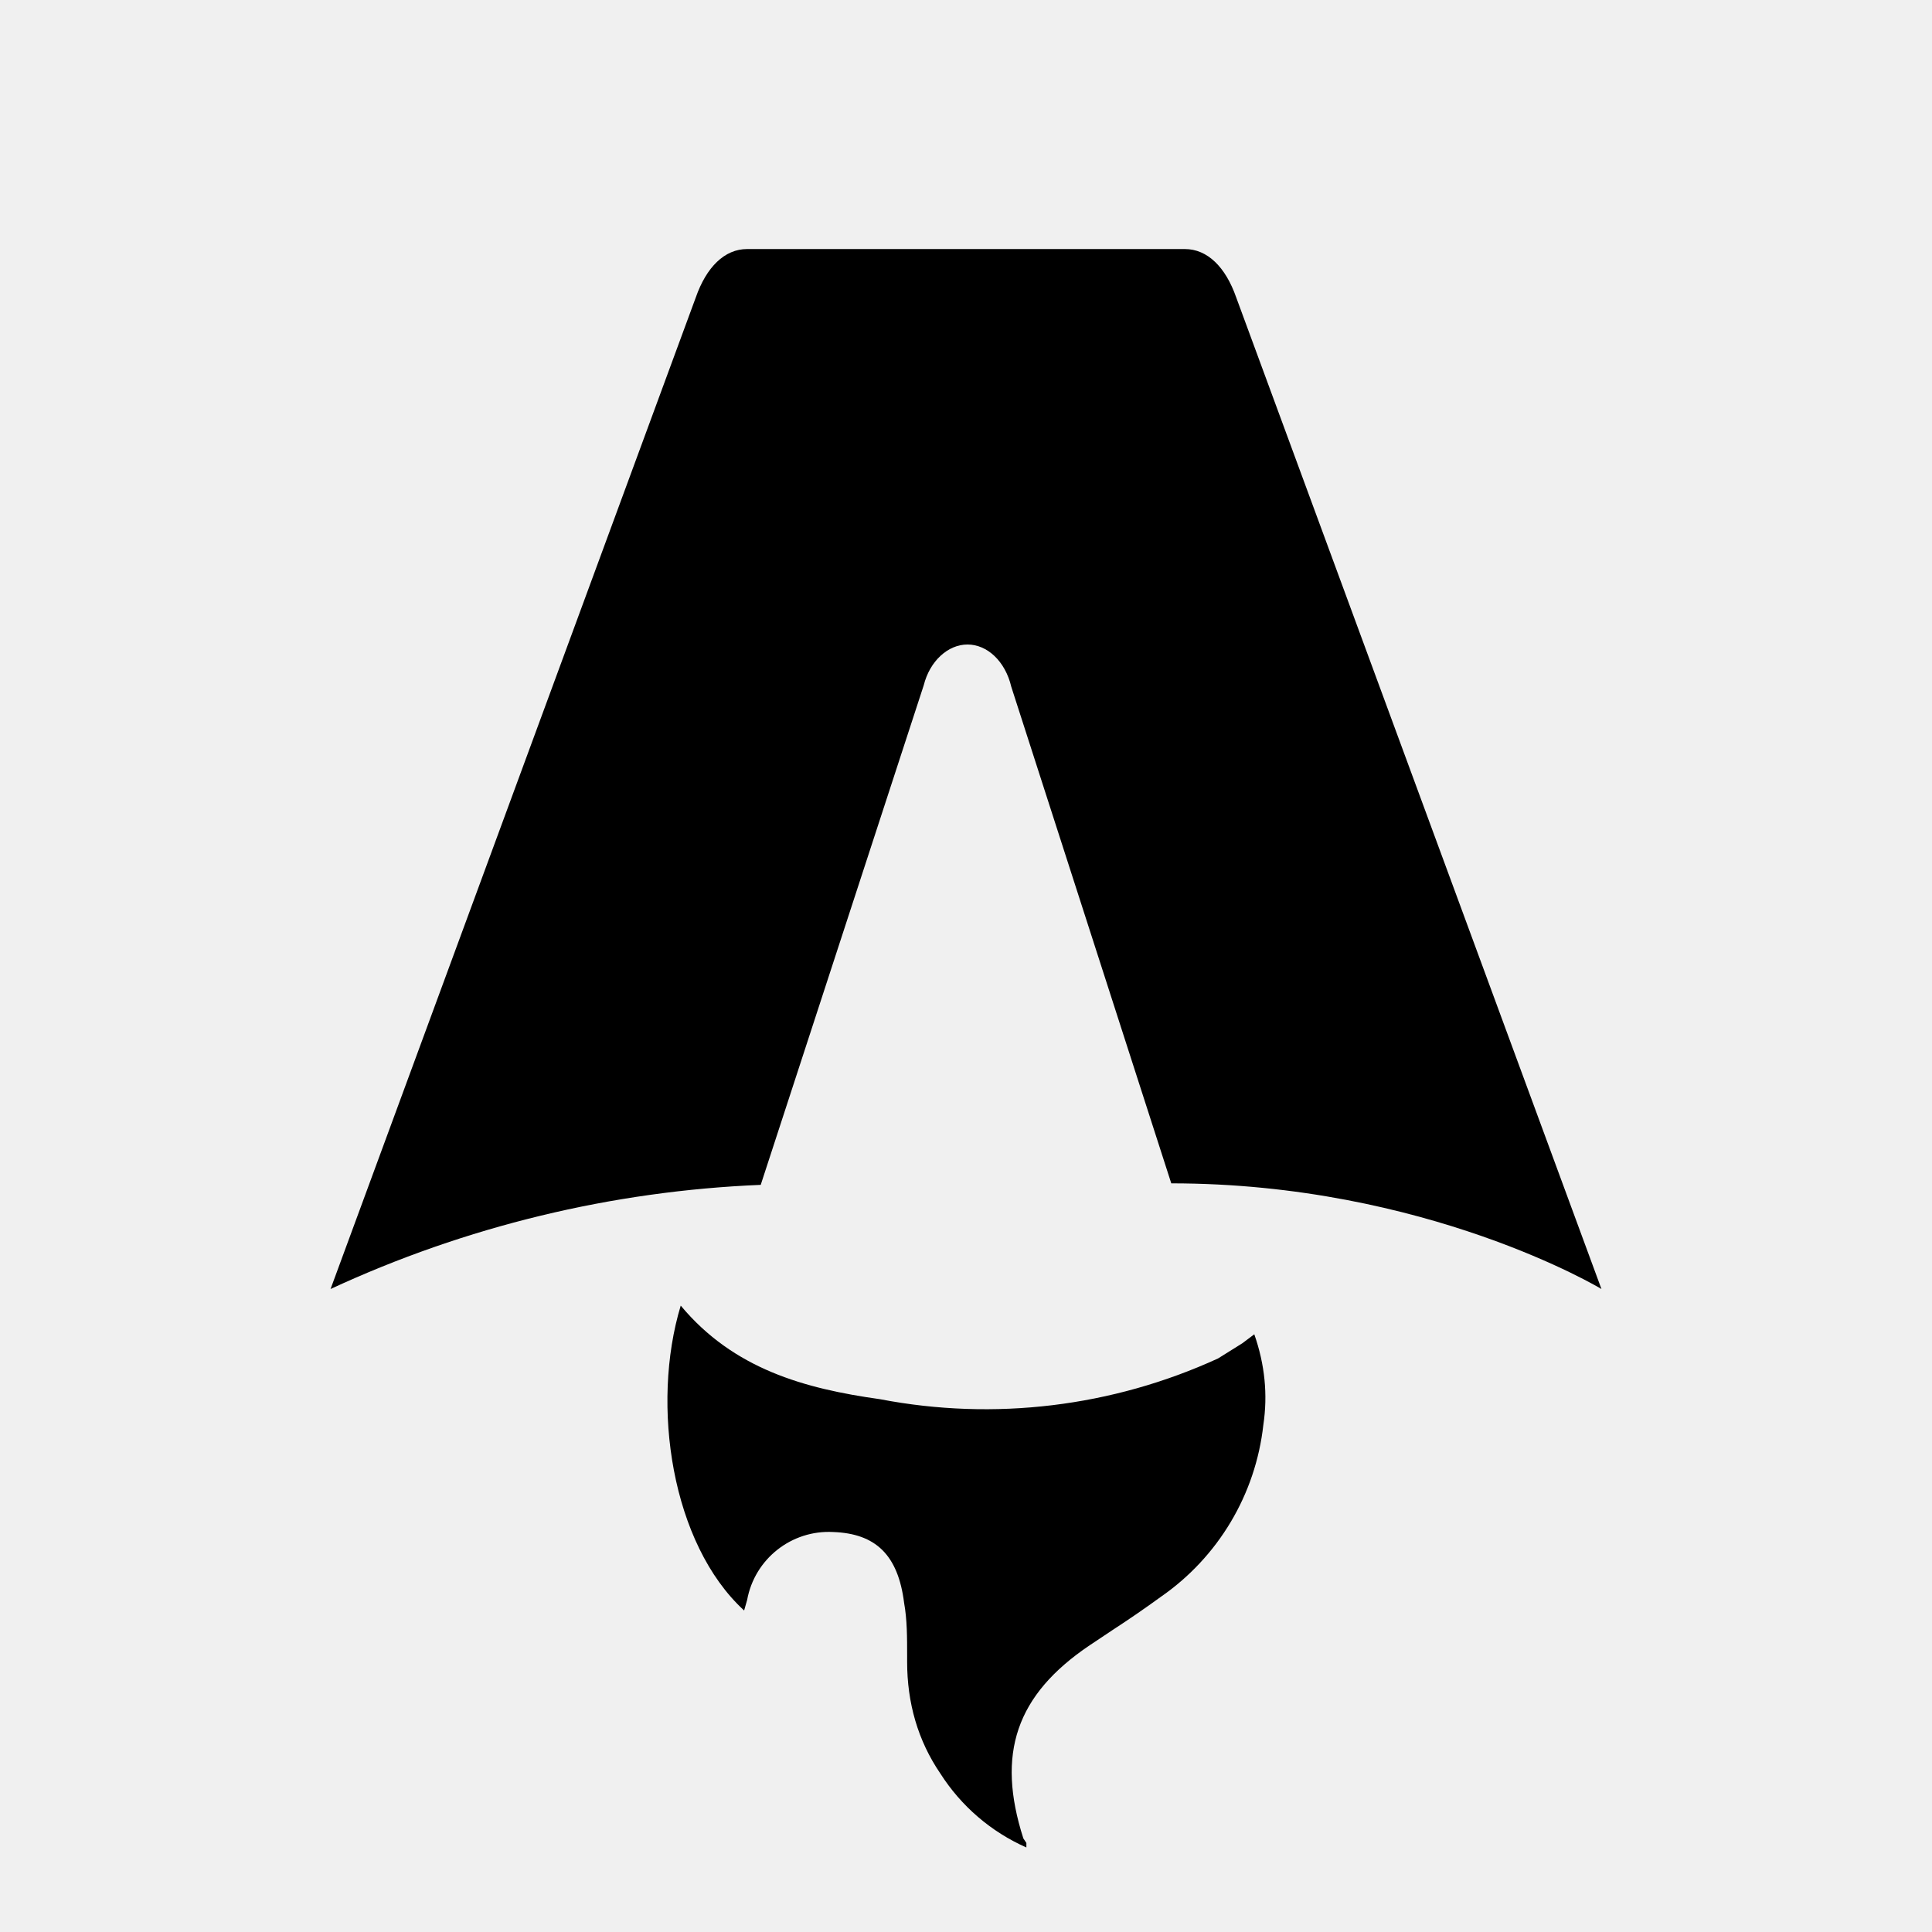
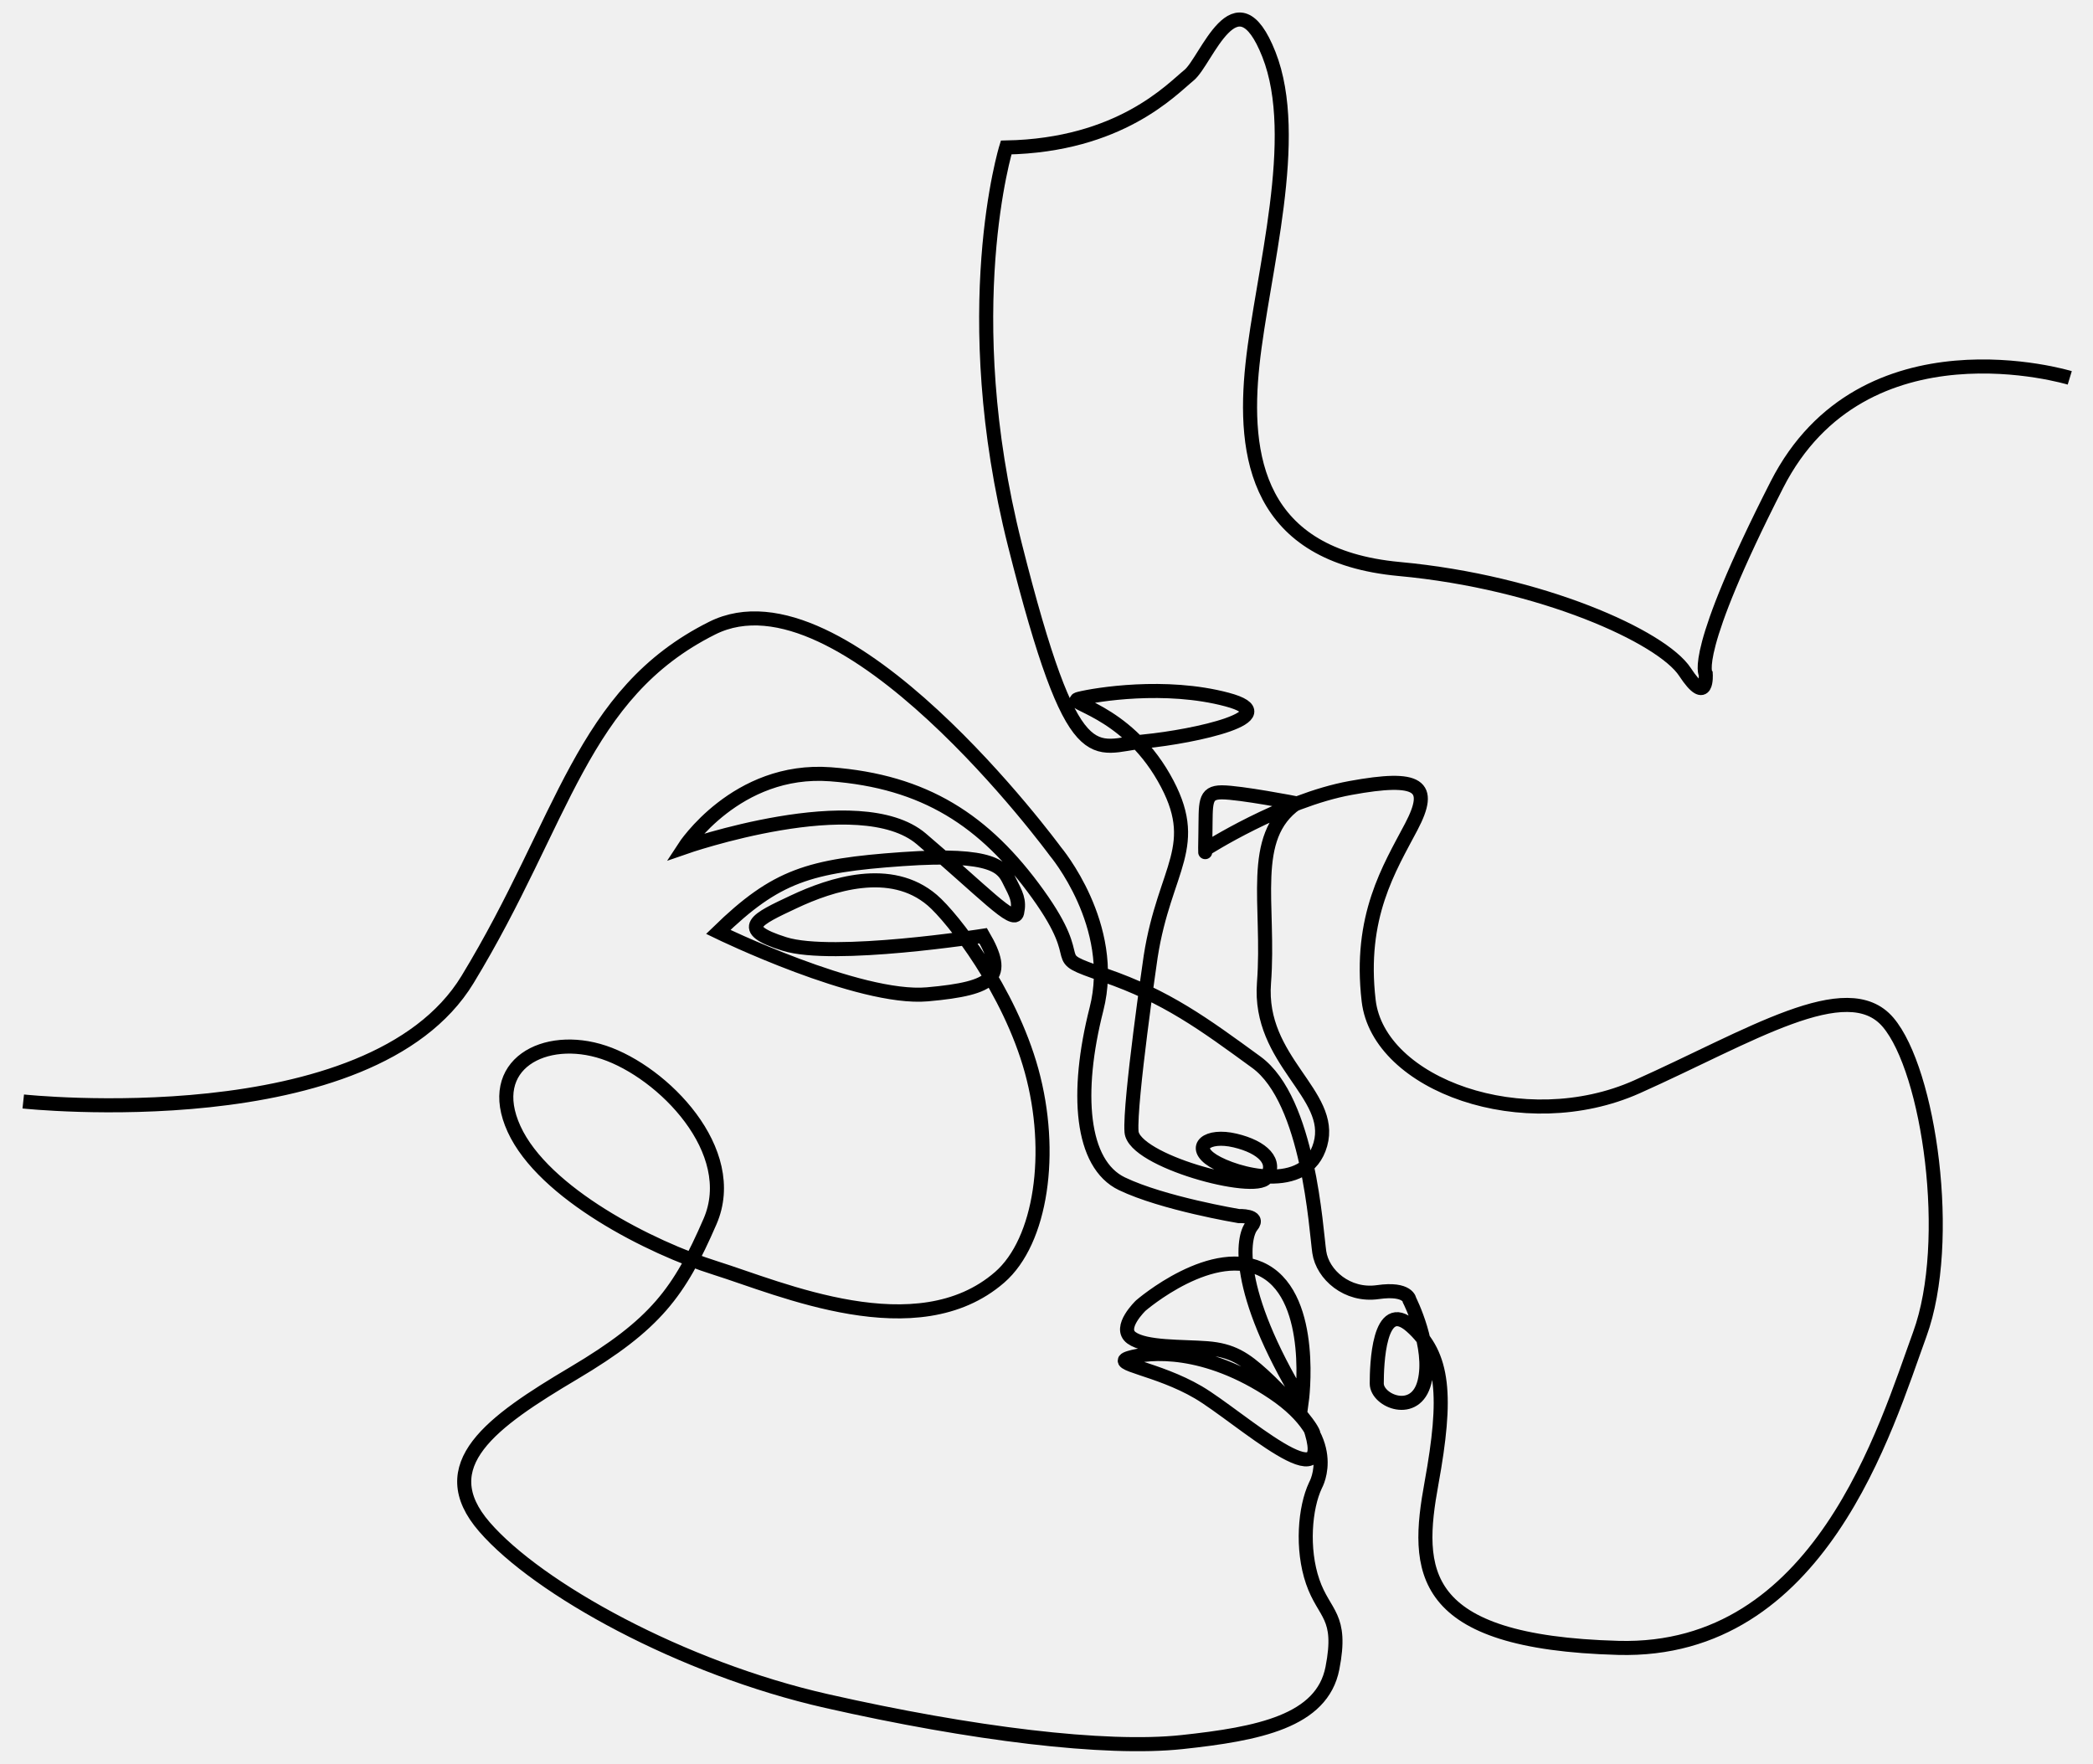
- <svg xmlns="http://www.w3.org/2000/svg" fill="none" viewBox="0 0 128 128">
-   <path d="M50.4 78.5a75.1 75.1 0 0 0-28.5 6.9l24.2-65.7c.7-2 1.9-3.2 3.4-3.2h29c1.5 0 2.7 1.2 3.4 3.2l24.2 65.7s-11.6-7-28.5-7L67 45.5c-.4-1.7-1.6-2.8-2.9-2.8-1.3 0-2.5 1.1-2.9 2.7L50.4 78.5Zm-1.1 28.2Zm-4.2-20.2c-2 6.6-.6 15.8 4.2 20.2a17.5 17.5 0 0 1 .2-.7 5.5 5.5 0 0 1 5.7-4.5c2.8.1 4.3 1.5 4.7 4.7.2 1.1.2 2.3.2 3.5v.4c0 2.7.7 5.2 2.2 7.4a13 13 0 0 0 5.7 4.9v-.3l-.2-.3c-1.8-5.6-.5-9.5 4.4-12.8l1.5-1a73 73 0 0 0 3.2-2.2 16 16 0 0 0 6.8-11.4c.3-2 .1-4-.6-6l-.8.6-1.6 1a37 37 0 0 1-22.4 2.7c-5-.7-9.7-2-13.2-6.2Z" />
+ <svg xmlns="http://www.w3.org/2000/svg" width="100%" height="100%" viewBox="0 0 585 493" version="1.1" xml:space="preserve" style="fill-rule:evenodd;clip-rule:evenodd;">
+   <g transform="matrix(1,0,0,1,-900,0)">
+     <g transform="matrix(0.304688,0,0,0.456439,900,0)">
+       <rect id="IconBlack" x="0" y="0" width="1920" height="1080" style="fill:none;" />
+       <clipPath id="_clip1">
+         <rect id="IconBlack1" x="0" y="0" width="1920" height="1080" />
+       </clipPath>
+       <g clip-path="url(#_clip1)">
+         <g id="Icon" transform="matrix(3.22542,0,0,2.15307,13.9825,-58.9342)">
+           <path id="shape" d="M2.279,340.644C2.279,340.644 101.077,351.268 128.634,305.964C156.189,260.66 160.86,224.696 198.225,206.013C235.589,187.331 295.84,269.534 295.84,269.534C295.84,269.534 313.588,290.551 307.516,314.37C301.446,338.191 303.068,358.431 314.745,364.037C326.421,369.642 347.918,373.221 347.918,373.221C347.918,373.221 354.222,372.987 351.654,376.023C349.086,379.059 346.516,394.004 365.899,425.999C365.899,425.999 369.869,397.04 355.39,388.868C340.912,380.693 320.127,398.676 320.127,398.676C320.127,398.676 313.512,404.981 317.48,407.861C321.45,410.742 331.882,410.274 338.965,410.819C346.05,411.364 349.708,413.776 354.924,418.525C360.139,423.274 368.273,432.187 369.246,435.144M584.322,134.84C584.322,134.84 525.634,116.961 501.034,165.224C476.437,213.486 480.796,219.092 480.796,219.092C480.796,219.092 481.419,228.432 474.879,218.469C468.341,208.505 434.09,192.937 393.611,189.199C353.133,185.462 349.086,157.128 351.888,130.973C354.69,104.818 365.899,66.518 356.558,42.854C347.216,19.189 338.81,44.723 333.829,48.77C328.846,52.818 314.212,68.699 281.829,69.32C281.829,69.32 267.506,115.716 284.32,182.35C301.133,248.983 306.582,239.641 321.061,238.241C335.541,236.839 362.163,231.001 344.648,226.33C327.133,221.66 307.284,224.93 302.612,226.096C297.942,227.264 315.457,228.9 326.667,248.515C337.876,268.132 326.899,273.97 322.929,299.426C322.929,299.426 316.859,340.994 317.48,349.245C318.103,357.496 352.51,366.838 355.78,362.323C359.05,357.808 354.846,353.604 346.905,351.736C338.965,349.868 334.45,353.604 340.678,357.496C346.905,361.389 367.145,367.149 371.192,352.825C375.241,338.502 353.444,329.162 355.156,306.898C356.869,284.634 350.642,265.485 364.343,255.832C364.343,255.832 348.307,252.719 343.169,252.719C338.031,252.719 338.654,255.832 338.499,264.241C338.343,272.647 338.499,268.911 338.499,268.911C338.499,268.911 360.139,255.055 379.756,251.475C399.371,247.894 403.264,250.696 397.037,262.528C390.809,274.36 382.122,287.983 384.924,311.959C387.726,335.936 429.159,350.79 461.229,336.467C493.301,322.144 520.964,304.407 532.639,318.108C544.315,331.808 551.321,380.383 541.67,406.849C532.017,433.316 513.386,497.597 455.939,496.042C398.491,494.484 398.282,473.95 402.797,449.195C407.311,424.442 406.379,412.809 397.039,404.558C387.696,396.307 387.228,415.878 387.228,420.861C387.228,425.842 398.307,430.396 400.798,420.432C403.288,410.468 396.569,397.196 396.569,397.196C396.569,397.196 396.258,393.616 387.539,394.861C378.822,396.106 371.816,389.879 370.882,383.496C369.948,377.113 367.922,340.37 352.978,329.472C338.031,318.575 327.446,310.79 309.852,304.719C292.259,298.647 305.961,302.696 290.859,281.677C275.757,260.66 258.631,249.607 231.853,247.581C205.076,245.558 190.26,268.376 190.26,268.376C190.26,268.376 240.104,251.007 257.697,265.953C275.291,280.898 284.163,290.551 284.942,286.97C285.721,283.39 284.631,281.677 282.763,277.941C280.895,274.204 278.714,269.845 252.248,271.713C225.782,273.581 216.44,276.383 199.938,292.419C199.938,292.419 239.948,311.881 259.41,310.168C278.871,308.455 281.984,305.03 275.291,293.509C275.291,293.509 232.631,300.204 218.776,295.845C204.919,291.485 210.836,288.839 221.423,283.857C232.008,278.875 248.978,273.27 260.81,283.39C266.668,288.399 282.783,309.125 289.054,331.872C295.452,355.076 291.833,380.358 279.961,390.657C256.452,411.053 217.529,393.772 199.159,388.01C180.789,382.251 150.274,366.838 141.866,348.466C133.46,330.096 150.585,321.066 167.4,326.67C184.213,332.275 206.321,354.694 197.602,374.778C188.885,394.861 182.189,404.046 158.836,417.904C135.483,431.759 118.202,444.059 133.46,461.65C148.717,479.244 189.506,501.818 230.763,511.159C272.021,520.501 310.008,525.171 331.803,522.835C353.601,520.501 371.66,516.92 374.618,501.818C377.575,486.716 372.282,486.716 369.014,477.219C365.799,467.883 366.798,456.138 369.792,449.827C369.948,449.508 377.265,436.585 357.803,423.508C338.343,410.429 322.463,411.831 316.859,413.544C311.254,415.257 324.79,416.505 336.467,423.356C348.144,430.205 376.331,456.28 368.079,432.848" style="fill:none;stroke-width:4px;" />
+         </g>
+       </g>
+     </g>
+   </g>
  <style>
-         path { fill: #000; }
+         #shape { stroke: #000; }
        @media (prefers-color-scheme: dark) {
-             path { fill: #FFF; }
+             #shape { stroke: #FFF; }
        }
    </style>
</svg>
